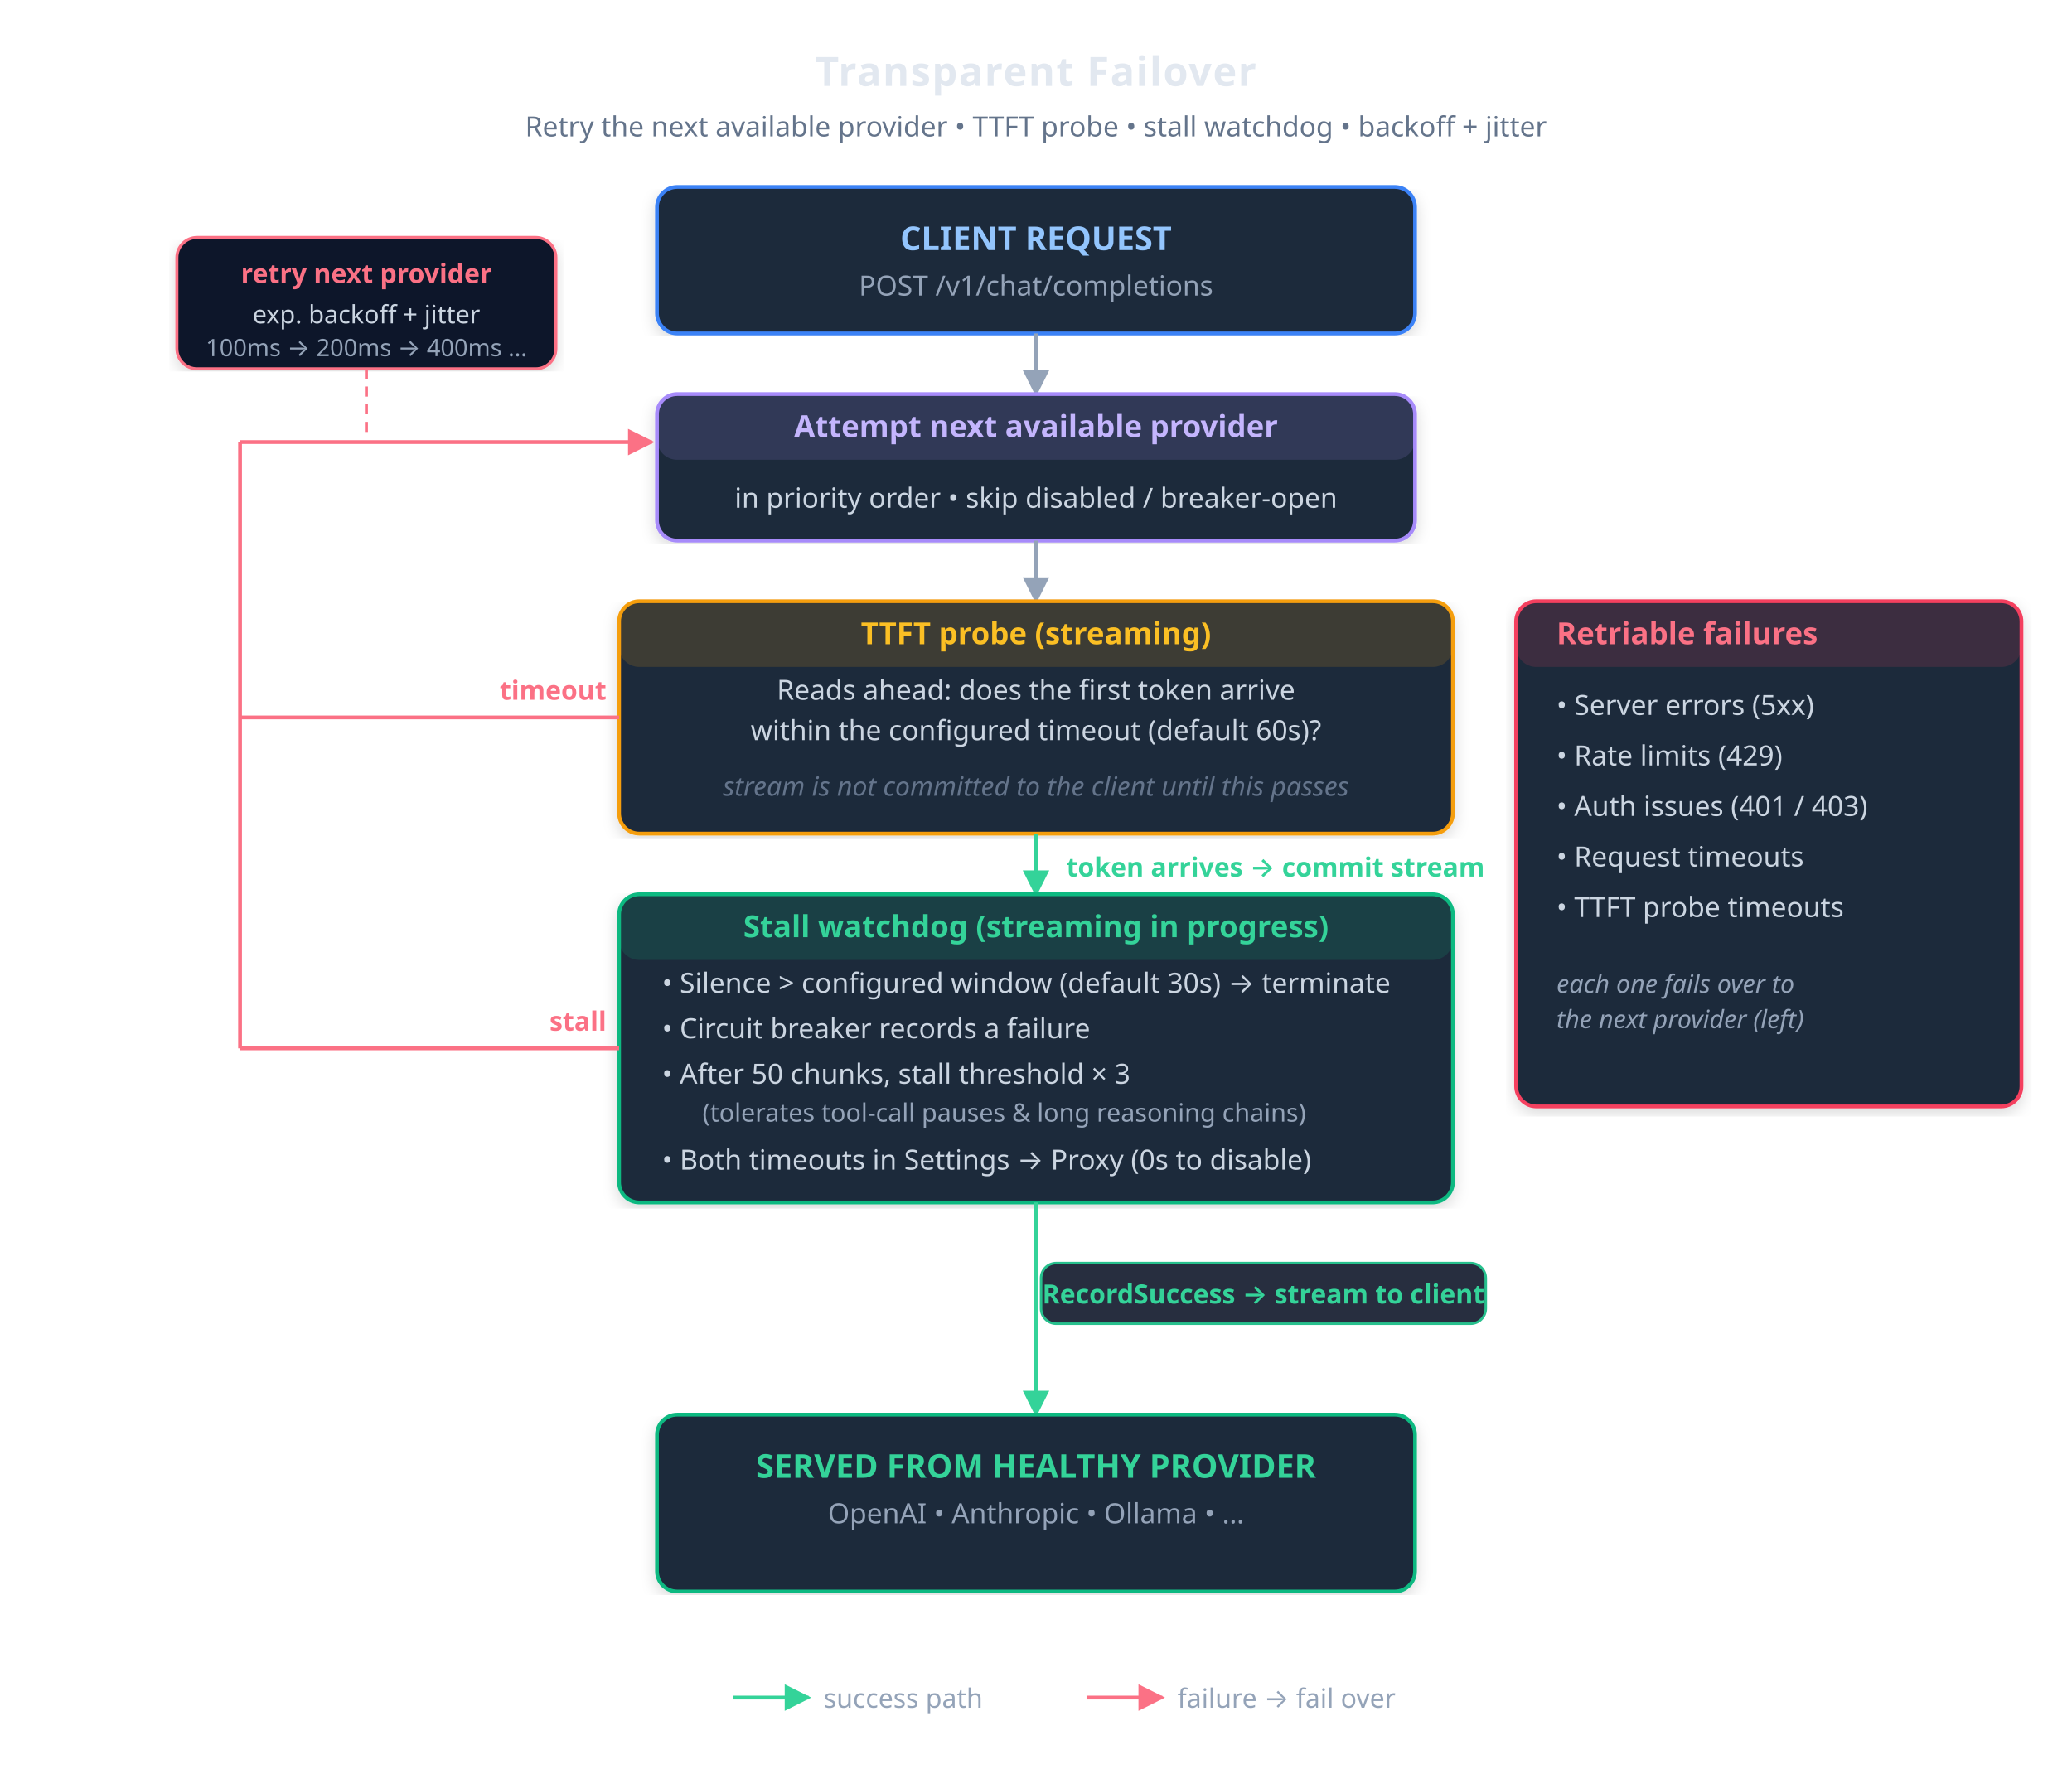
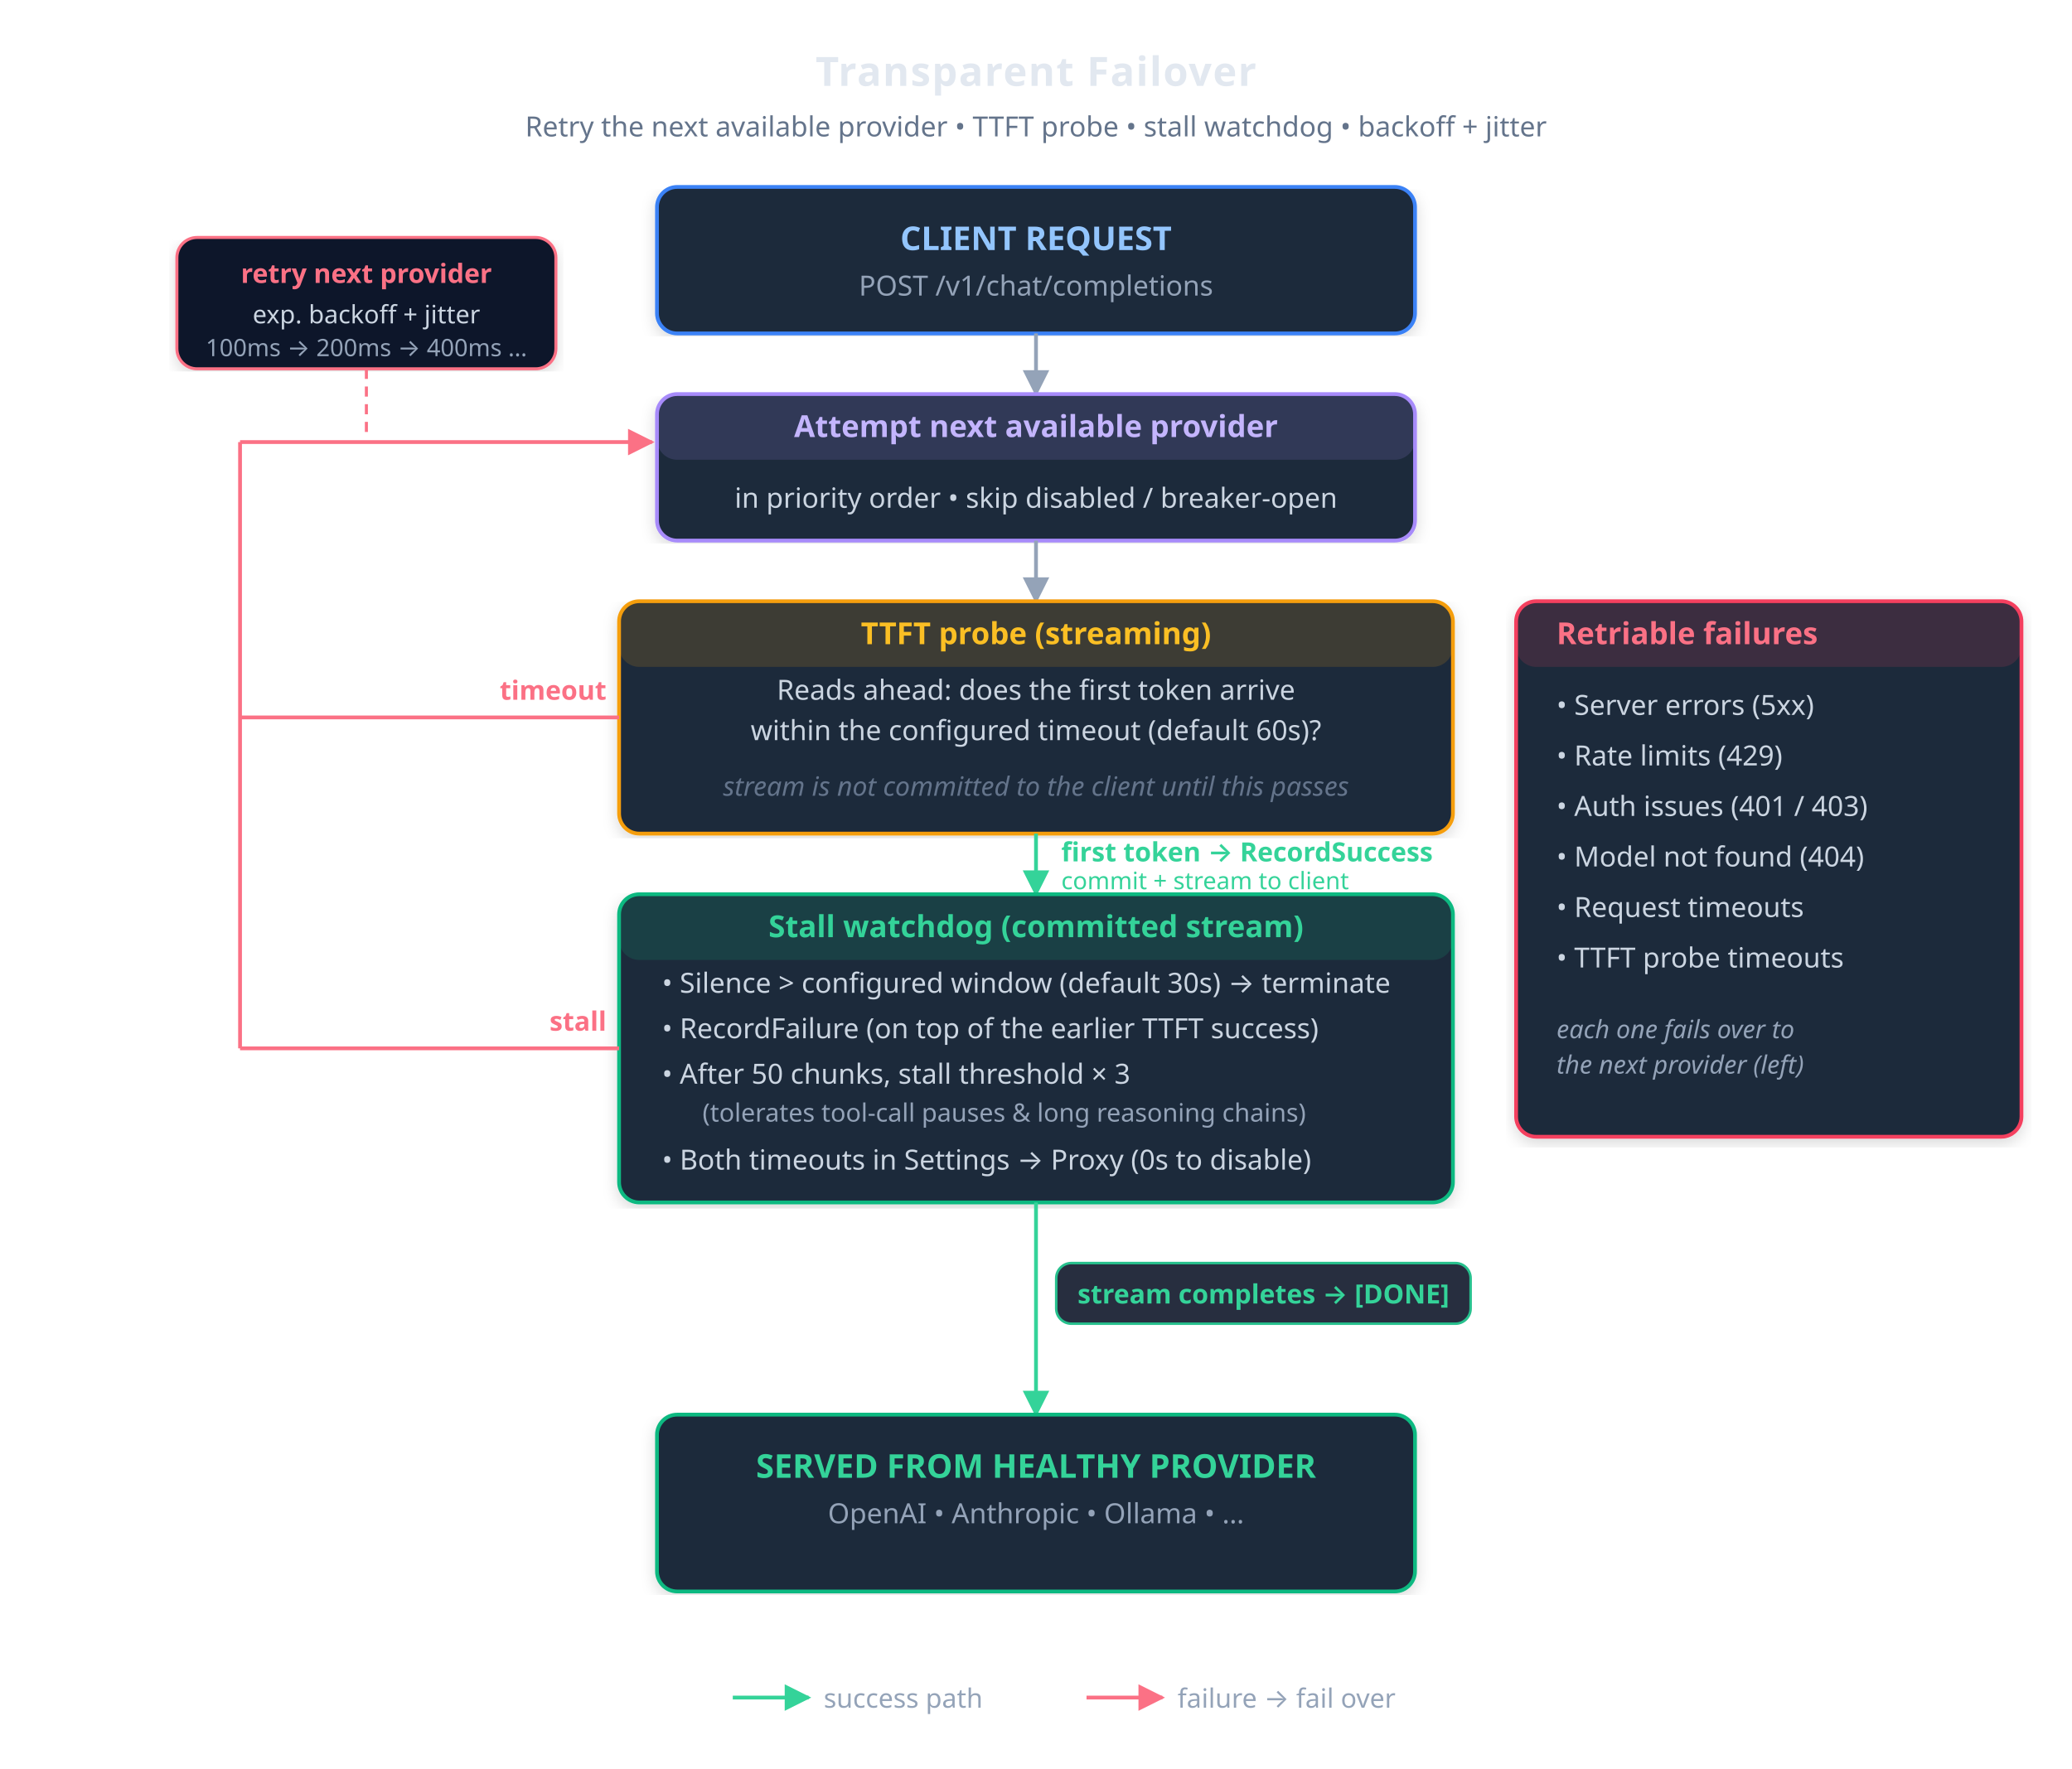
<svg xmlns="http://www.w3.org/2000/svg" viewBox="0 0 820 700" font-family="'Segoe UI', system-ui, -apple-system, sans-serif">
  <defs>
    <marker id="arrow" viewBox="0 0 10 10" refX="9" refY="5" markerWidth="7" markerHeight="7" orient="auto-start-reverse">
      <path d="M 0 0 L 10 5 L 0 10 z" fill="#94a3b8" />
    </marker>
    <marker id="arrow-red" viewBox="0 0 10 10" refX="9" refY="5" markerWidth="7" markerHeight="7" orient="auto-start-reverse">
      <path d="M 0 0 L 10 5 L 0 10 z" fill="#fb7185" />
    </marker>
    <marker id="arrow-green" viewBox="0 0 10 10" refX="9" refY="5" markerWidth="7" markerHeight="7" orient="auto-start-reverse">
      <path d="M 0 0 L 10 5 L 0 10 z" fill="#34d399" />
    </marker>
    <filter id="shadow" x="-2%" y="-2%" width="104%" height="104%">
      <feDropShadow dx="0" dy="2" stdDeviation="3" flood-opacity="0.15" />
    </filter>
  </defs>
  <rect width="820" height="700" fill="none" rx="8" />
  <text x="410" y="34" text-anchor="middle" fill="#e2e8f0" font-size="16" font-weight="700" letter-spacing="0.5">Transparent Failover</text>
  <text x="410" y="54" text-anchor="middle" fill="#64748b" font-size="11">Retry the next available provider • TTFT probe • stall watchdog • backoff + jitter</text>
  <rect x="260" y="74" width="300" height="58" rx="8" fill="#1e293b" stroke="#3b82f6" stroke-width="1.5" filter="url(#shadow)" />
  <text x="410" y="99" text-anchor="middle" fill="#93c5fd" font-size="13" font-weight="600">CLIENT REQUEST</text>
  <text x="410" y="117" text-anchor="middle" fill="#94a3b8" font-size="11">POST /v1/chat/completions</text>
  <line x1="410" y1="132" x2="410" y2="156" stroke="#94a3b8" stroke-width="1.5" marker-end="url(#arrow)" />
  <rect x="260" y="156" width="300" height="58" rx="8" fill="#1e293b" stroke="#a78bfa" stroke-width="1.5" filter="url(#shadow)" />
  <rect x="260" y="156" width="300" height="26" rx="8" fill="#a78bfa" opacity="0.15" />
  <text x="410" y="173" text-anchor="middle" fill="#c4b5fd" font-size="12" font-weight="700">Attempt next available provider</text>
  <text x="410" y="201" text-anchor="middle" fill="#cbd5e1" font-size="11">in priority order • skip disabled / breaker-open</text>
  <line x1="410" y1="214" x2="410" y2="238" stroke="#94a3b8" stroke-width="1.5" marker-end="url(#arrow)" />
  <rect x="245" y="238" width="330" height="92" rx="8" fill="#1e293b" stroke="#f59e0b" stroke-width="1.5" filter="url(#shadow)" />
  <rect x="245" y="238" width="330" height="26" rx="8" fill="#f59e0b" opacity="0.15" />
  <text x="410" y="255" text-anchor="middle" fill="#fbbf24" font-size="12" font-weight="700">TTFT probe (streaming)</text>
  <text x="410" y="277" text-anchor="middle" fill="#cbd5e1" font-size="11">Reads ahead: does the first token arrive</text>
  <text x="410" y="293" text-anchor="middle" fill="#cbd5e1" font-size="11">within the configured timeout (default 60s)?</text>
  <text x="410" y="315" text-anchor="middle" fill="#64748b" font-size="10.5" font-style="italic">stream is not committed to the client until this passes</text>
  <line x1="245" y1="284" x2="95" y2="284" stroke="#fb7185" stroke-width="1.5" />
  <text x="240" y="277" text-anchor="end" fill="#fb7185" font-size="10.5" font-weight="600">timeout</text>
  <line x1="410" y1="330" x2="410" y2="354" stroke="#34d399" stroke-width="1.5" marker-end="url(#arrow-green)" />
-   <text x="422" y="347" fill="#34d399" font-size="10.5" font-weight="600">token arrives → commit stream</text>
+   <text x="420" y="341" fill="#34d399" font-size="10.5" font-weight="600">first token → RecordSuccess</text>
+   <text x="420" y="352" fill="#34d399" font-size="9.5">commit + stream to client</text>
  <rect x="245" y="354" width="330" height="122" rx="8" fill="#1e293b" stroke="#10b981" stroke-width="1.5" filter="url(#shadow)" />
  <rect x="245" y="354" width="330" height="26" rx="8" fill="#10b981" opacity="0.15" />
-   <text x="410" y="371" text-anchor="middle" fill="#34d399" font-size="12" font-weight="700">Stall watchdog (streaming in progress)</text>
+   <text x="410" y="371" text-anchor="middle" fill="#34d399" font-size="12" font-weight="700">Stall watchdog (committed stream)</text>
  <text x="262" y="393" fill="#cbd5e1" font-size="11">• Silence &gt; configured window (default 30s) → terminate</text>
-   <text x="262" y="411" fill="#cbd5e1" font-size="11">• Circuit breaker records a failure</text>
+   <text x="262" y="411" fill="#cbd5e1" font-size="11">• RecordFailure (on top of the earlier TTFT success)</text>
  <text x="262" y="429" fill="#cbd5e1" font-size="11">• After 50 chunks, stall threshold × 3</text>
  <text x="278" y="444" fill="#94a3b8" font-size="10">(tolerates tool-call pauses &amp; long reasoning chains)</text>
  <text x="262" y="463" fill="#cbd5e1" font-size="11">• Both timeouts in Settings → Proxy (0s to disable)</text>
  <line x1="245" y1="415" x2="95" y2="415" stroke="#fb7185" stroke-width="1.5" />
  <text x="240" y="408" text-anchor="end" fill="#fb7185" font-size="10.5" font-weight="600">stall</text>
  <line x1="95" y1="415" x2="95" y2="175" stroke="#fb7185" stroke-width="1.5" />
  <line x1="95" y1="175" x2="258" y2="175" stroke="#fb7185" stroke-width="1.5" marker-end="url(#arrow-red)" />
  <rect x="70" y="94" width="150" height="52" rx="8" fill="#0f172a" stroke="#fb7185" stroke-width="1.2" filter="url(#shadow)" />
  <text x="145" y="112" text-anchor="middle" fill="#fb7185" font-size="10.5" font-weight="700">retry next provider</text>
  <text x="145" y="128" text-anchor="middle" fill="#cbd5e1" font-size="10">exp. backoff + jitter</text>
  <text x="145" y="141" text-anchor="middle" fill="#94a3b8" font-size="9.5">100ms → 200ms → 400ms …</text>
  <line x1="145" y1="146" x2="145" y2="171" stroke="#fb7185" stroke-width="1.2" stroke-dasharray="4,3" />
-   <rect x="600" y="238" width="200" height="200" rx="8" fill="#1e293b" stroke="#f43f5e" stroke-width="1.5" filter="url(#shadow)" />
+   <rect x="600" y="238" width="200" height="212" rx="8" fill="#1e293b" stroke="#f43f5e" stroke-width="1.5" filter="url(#shadow)" />
  <rect x="600" y="238" width="200" height="26" rx="8" fill="#f43f5e" opacity="0.15" />
  <text x="616" y="255" fill="#fb7185" font-size="12" font-weight="700">Retriable failures</text>
  <text x="616" y="283" fill="#cbd5e1" font-size="11">• Server errors (5xx)</text>
  <text x="616" y="303" fill="#cbd5e1" font-size="11">• Rate limits (429)</text>
  <text x="616" y="323" fill="#cbd5e1" font-size="11">• Auth issues (401 / 403)</text>
-   <text x="616" y="343" fill="#cbd5e1" font-size="11">• Request timeouts</text>
-   <text x="616" y="363" fill="#cbd5e1" font-size="11">• TTFT probe timeouts</text>
-   <text x="616" y="393" fill="#94a3b8" font-size="10" font-style="italic">each one fails over to</text>
-   <text x="616" y="407" fill="#94a3b8" font-size="10" font-style="italic">the next provider (left)</text>
+   <text x="616" y="343" fill="#cbd5e1" font-size="11">• Model not found (404)</text>
+   <text x="616" y="363" fill="#cbd5e1" font-size="11">• Request timeouts</text>
+   <text x="616" y="383" fill="#cbd5e1" font-size="11">• TTFT probe timeouts</text>
+   <text x="616" y="411" fill="#94a3b8" font-size="10" font-style="italic">each one fails over to</text>
+   <text x="616" y="425" fill="#94a3b8" font-size="10" font-style="italic">the next provider (left)</text>
  <line x1="410" y1="476" x2="410" y2="560" stroke="#34d399" stroke-width="1.5" marker-end="url(#arrow-green)" />
-   <rect x="412" y="500" width="176" height="24" rx="6" fill="#0f172a" stroke="#10b981" stroke-width="1" opacity="0.9" />
-   <text x="500" y="516" text-anchor="middle" fill="#34d399" font-size="10.5" font-weight="600">RecordSuccess → stream to client</text>
+   <rect x="418" y="500" width="164" height="24" rx="6" fill="#0f172a" stroke="#10b981" stroke-width="1" opacity="0.9" />
+   <text x="500" y="516" text-anchor="middle" fill="#34d399" font-size="10.5" font-weight="600">stream completes → [DONE]</text>
  <rect x="260" y="560" width="300" height="70" rx="8" fill="#1e293b" stroke="#10b981" stroke-width="1.5" filter="url(#shadow)" />
  <text x="410" y="585" text-anchor="middle" fill="#34d399" font-size="13" font-weight="600">SERVED FROM HEALTHY PROVIDER</text>
  <text x="410" y="603" text-anchor="middle" fill="#94a3b8" font-size="11">OpenAI • Anthropic • Ollama • …</text>
  <line x1="290" y1="672" x2="320" y2="672" stroke="#34d399" stroke-width="1.5" marker-end="url(#arrow-green)" />
  <text x="326" y="676" fill="#94a3b8" font-size="10.5">success path</text>
  <line x1="430" y1="672" x2="460" y2="672" stroke="#fb7185" stroke-width="1.5" marker-end="url(#arrow-red)" />
  <text x="466" y="676" fill="#94a3b8" font-size="10.5">failure → fail over</text>
</svg>
